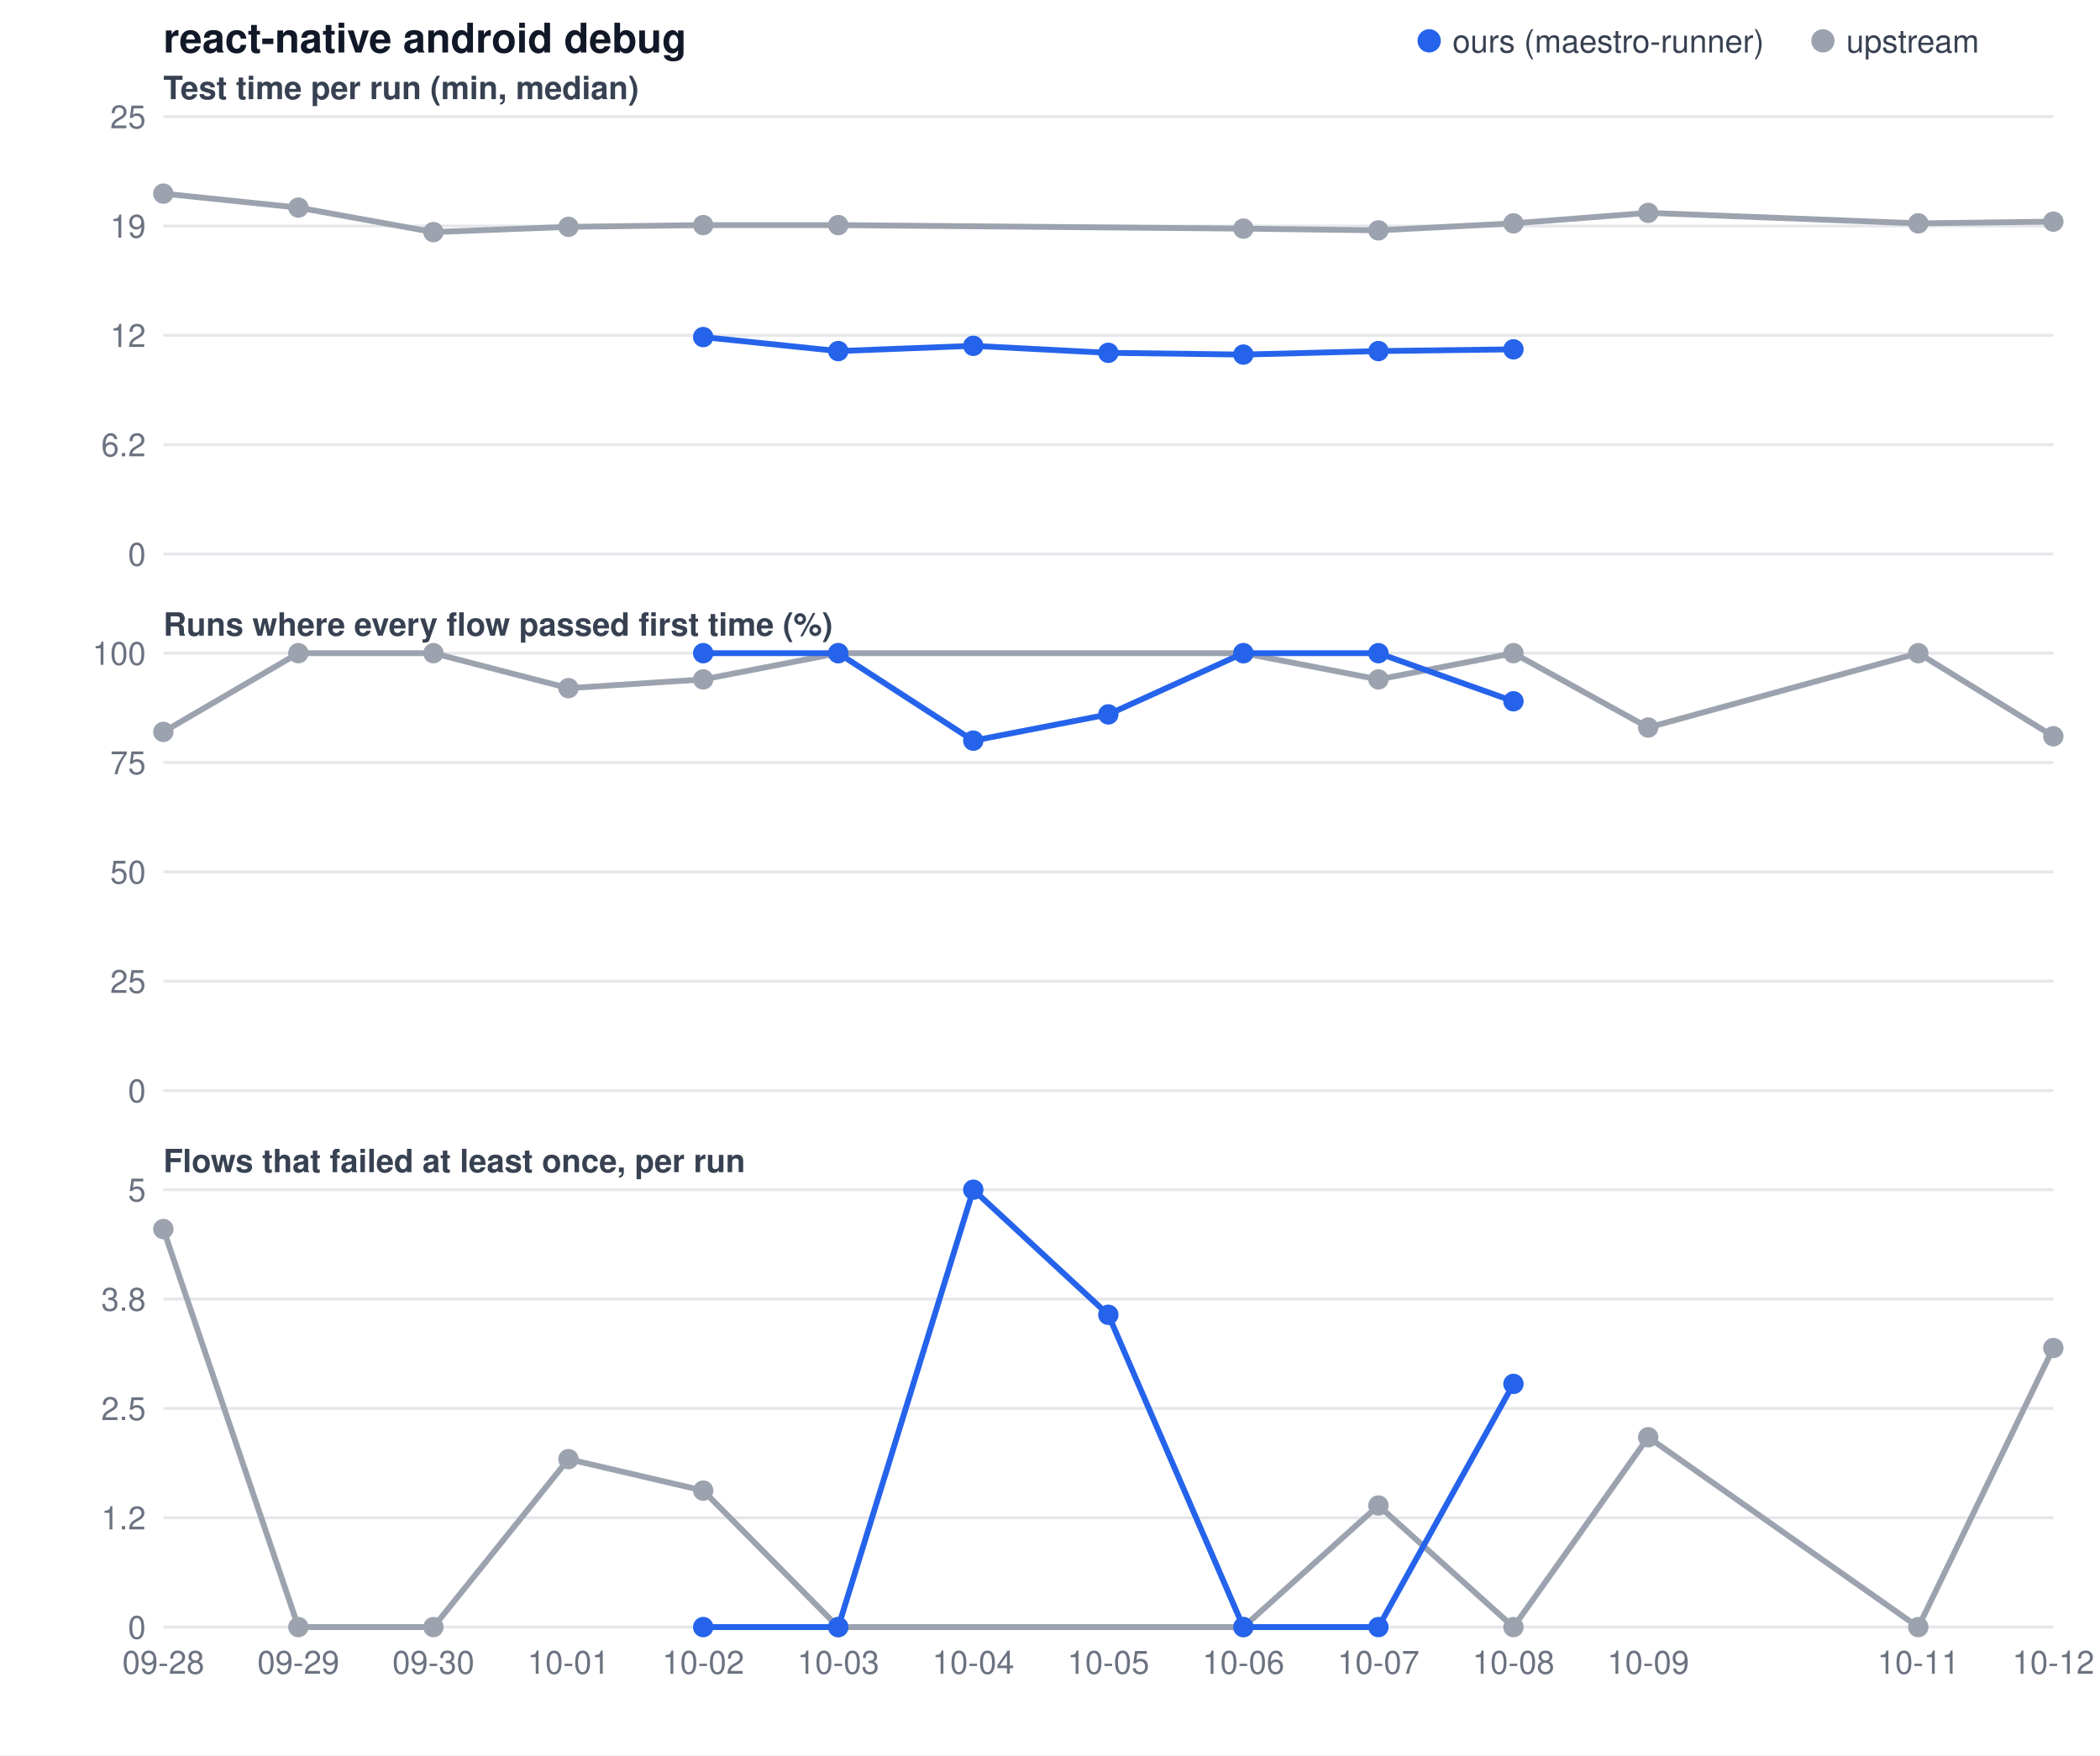
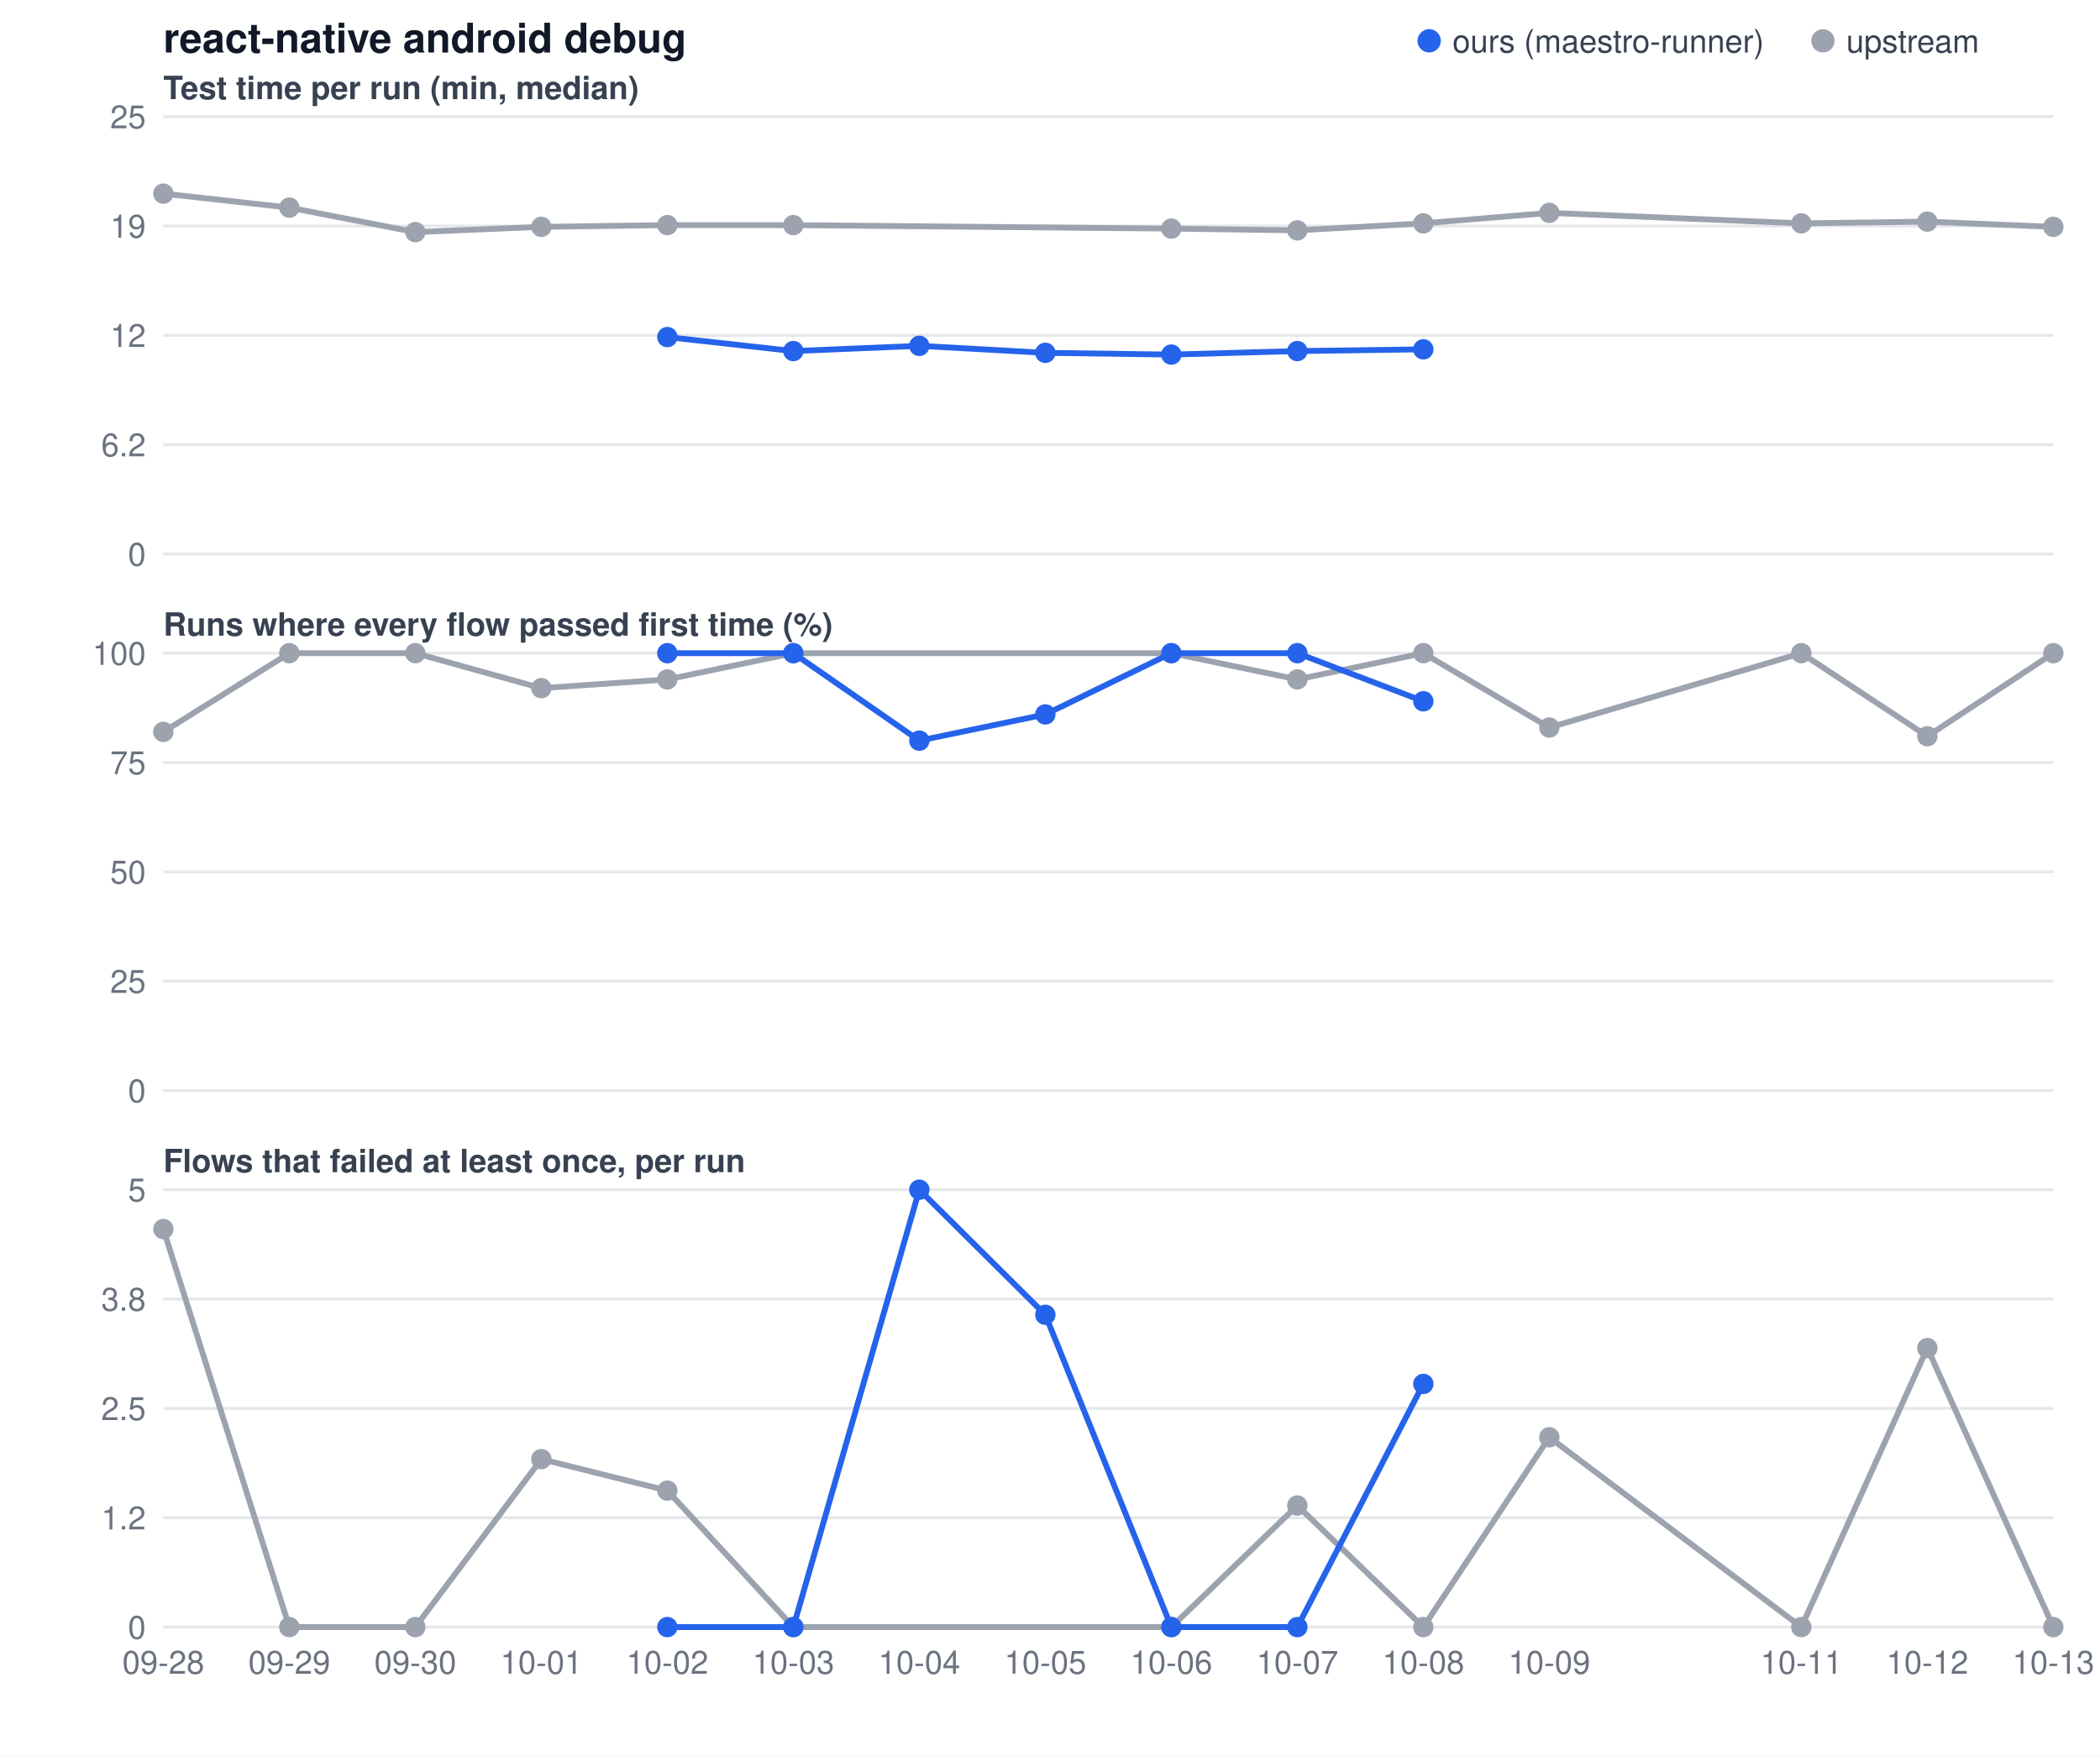
<svg xmlns="http://www.w3.org/2000/svg" width="720" height="602" font-family="-apple-system,Segoe UI,Helvetica,Arial,sans-serif" font-size="11">
  <rect width="100%" height="100%" fill="#ffffff" />
  <text x="56" y="18" font-size="14" font-weight="600" fill="#111827">react-native android debug</text>
  <circle cx="490" cy="14" r="4" fill="#2563eb" />
  <text x="498" y="18" fill="#374151">ours (maestro-runner)</text>
  <circle cx="625" cy="14" r="4" fill="#9ca3af" />
  <text x="633" y="18" fill="#374151">upstream</text>
  <text x="56" y="34" fill="#374151" font-weight="600">Test time per run (min, median)</text>
  <line x1="56" x2="704" y1="190.0" y2="190.0" stroke="#e5e7eb" />
  <text x="50" y="194.0" text-anchor="end" fill="#6b7280">0</text>
  <line x1="56" x2="704" y1="152.5" y2="152.5" stroke="#e5e7eb" />
  <text x="50" y="156.5" text-anchor="end" fill="#6b7280">6.2</text>
  <line x1="56" x2="704" y1="115.0" y2="115.0" stroke="#e5e7eb" />
  <text x="50" y="119.0" text-anchor="end" fill="#6b7280">12</text>
  <line x1="56" x2="704" y1="77.5" y2="77.5" stroke="#e5e7eb" />
  <text x="50" y="81.5" text-anchor="end" fill="#6b7280">19</text>
  <line x1="56" x2="704" y1="40.0" y2="40.0" stroke="#e5e7eb" />
  <text x="50" y="44.0" text-anchor="end" fill="#6b7280">25</text>
-   <polyline fill="none" stroke="#9ca3af" stroke-width="2" points="56.0,66.4 102.3,71.2 148.6,79.6 194.9,77.8 241.1,77.2 287.4,77.2 426.3,78.4 472.6,79.0 518.9,76.6 565.1,73.0 657.7,76.6 704.0,76.0" />
+   <polyline fill="none" stroke="#9ca3af" stroke-width="2" points="56.0,66.4 99.2,71.2 142.4,79.6 185.6,77.8 228.8,77.2 272.0,77.2 401.6,78.4 444.8,79.0 488.0,76.6 531.2,73.0 617.6,76.6 660.8,76.0 704.0,77.8" />
  <circle cx="56.0" cy="66.4" r="3.5" fill="#9ca3af" />
-   <circle cx="102.3" cy="71.2" r="3.5" fill="#9ca3af" />
-   <circle cx="148.6" cy="79.6" r="3.5" fill="#9ca3af" />
-   <circle cx="194.9" cy="77.8" r="3.5" fill="#9ca3af" />
-   <circle cx="241.1" cy="77.2" r="3.5" fill="#9ca3af" />
-   <circle cx="287.4" cy="77.2" r="3.5" fill="#9ca3af" />
-   <circle cx="426.3" cy="78.4" r="3.5" fill="#9ca3af" />
-   <circle cx="472.6" cy="79.0" r="3.5" fill="#9ca3af" />
-   <circle cx="518.9" cy="76.6" r="3.5" fill="#9ca3af" />
-   <circle cx="565.1" cy="73.0" r="3.5" fill="#9ca3af" />
-   <circle cx="657.7" cy="76.6" r="3.5" fill="#9ca3af" />
-   <circle cx="704.0" cy="76.0" r="3.5" fill="#9ca3af" />
-   <polyline fill="none" stroke="#2563eb" stroke-width="2" points="241.1,115.6 287.4,120.4 333.7,118.6 380.0,121.0 426.3,121.6 472.6,120.4 518.9,119.8" />
-   <circle cx="241.1" cy="115.6" r="3.5" fill="#2563eb" />
-   <circle cx="287.4" cy="120.4" r="3.5" fill="#2563eb" />
-   <circle cx="333.7" cy="118.6" r="3.5" fill="#2563eb" />
-   <circle cx="380.0" cy="121.0" r="3.5" fill="#2563eb" />
-   <circle cx="426.3" cy="121.6" r="3.5" fill="#2563eb" />
-   <circle cx="472.6" cy="120.4" r="3.5" fill="#2563eb" />
-   <circle cx="518.9" cy="119.8" r="3.5" fill="#2563eb" />
+   <circle cx="99.2" cy="71.2" r="3.5" fill="#9ca3af" />
+   <circle cx="142.4" cy="79.6" r="3.5" fill="#9ca3af" />
+   <circle cx="185.6" cy="77.8" r="3.5" fill="#9ca3af" />
+   <circle cx="228.8" cy="77.2" r="3.5" fill="#9ca3af" />
+   <circle cx="272.0" cy="77.2" r="3.5" fill="#9ca3af" />
+   <circle cx="401.6" cy="78.4" r="3.5" fill="#9ca3af" />
+   <circle cx="444.8" cy="79.0" r="3.5" fill="#9ca3af" />
+   <circle cx="488.0" cy="76.6" r="3.5" fill="#9ca3af" />
+   <circle cx="531.2" cy="73.0" r="3.5" fill="#9ca3af" />
+   <circle cx="617.6" cy="76.6" r="3.5" fill="#9ca3af" />
+   <circle cx="660.8" cy="76.0" r="3.5" fill="#9ca3af" />
+   <circle cx="704.0" cy="77.8" r="3.5" fill="#9ca3af" />
+   <polyline fill="none" stroke="#2563eb" stroke-width="2" points="228.8,115.6 272.0,120.4 315.2,118.6 358.4,121.0 401.6,121.6 444.8,120.4 488.0,119.8" />
+   <circle cx="228.8" cy="115.6" r="3.5" fill="#2563eb" />
+   <circle cx="272.0" cy="120.4" r="3.5" fill="#2563eb" />
+   <circle cx="315.2" cy="118.6" r="3.5" fill="#2563eb" />
+   <circle cx="358.4" cy="121.0" r="3.5" fill="#2563eb" />
+   <circle cx="401.6" cy="121.6" r="3.5" fill="#2563eb" />
+   <circle cx="444.8" cy="120.4" r="3.5" fill="#2563eb" />
+   <circle cx="488.0" cy="119.8" r="3.5" fill="#2563eb" />
  <text x="56" y="218" fill="#374151" font-weight="600">Runs where every flow passed first time (%)</text>
  <line x1="56" x2="704" y1="374.0" y2="374.0" stroke="#e5e7eb" />
  <text x="50" y="378.0" text-anchor="end" fill="#6b7280">0</text>
  <line x1="56" x2="704" y1="336.5" y2="336.5" stroke="#e5e7eb" />
  <text x="50" y="340.5" text-anchor="end" fill="#6b7280">25</text>
  <line x1="56" x2="704" y1="299.0" y2="299.0" stroke="#e5e7eb" />
  <text x="50" y="303.0" text-anchor="end" fill="#6b7280">50</text>
  <line x1="56" x2="704" y1="261.5" y2="261.5" stroke="#e5e7eb" />
  <text x="50" y="265.5" text-anchor="end" fill="#6b7280">75</text>
  <line x1="56" x2="704" y1="224.0" y2="224.0" stroke="#e5e7eb" />
  <text x="50" y="228.0" text-anchor="end" fill="#6b7280">100</text>
-   <polyline fill="none" stroke="#9ca3af" stroke-width="2" points="56.0,251.0 102.3,224.0 148.6,224.0 194.9,236.0 241.1,233.0 287.4,224.0 426.3,224.0 472.6,233.0 518.9,224.0 565.1,249.5 657.7,224.0 704.0,252.5" />
+   <polyline fill="none" stroke="#9ca3af" stroke-width="2" points="56.0,251.0 99.2,224.0 142.4,224.0 185.6,236.0 228.8,233.0 272.0,224.0 401.6,224.0 444.8,233.0 488.0,224.0 531.2,249.5 617.6,224.0 660.8,252.5 704.0,224.0" />
  <circle cx="56.0" cy="251.0" r="3.5" fill="#9ca3af" />
-   <circle cx="102.3" cy="224.0" r="3.5" fill="#9ca3af" />
-   <circle cx="148.6" cy="224.0" r="3.5" fill="#9ca3af" />
-   <circle cx="194.9" cy="236.0" r="3.5" fill="#9ca3af" />
-   <circle cx="241.1" cy="233.0" r="3.5" fill="#9ca3af" />
-   <circle cx="287.4" cy="224.0" r="3.5" fill="#9ca3af" />
-   <circle cx="426.3" cy="224.0" r="3.5" fill="#9ca3af" />
-   <circle cx="472.6" cy="233.0" r="3.5" fill="#9ca3af" />
-   <circle cx="518.9" cy="224.0" r="3.5" fill="#9ca3af" />
-   <circle cx="565.1" cy="249.5" r="3.5" fill="#9ca3af" />
-   <circle cx="657.7" cy="224.0" r="3.5" fill="#9ca3af" />
-   <circle cx="704.0" cy="252.5" r="3.5" fill="#9ca3af" />
-   <polyline fill="none" stroke="#2563eb" stroke-width="2" points="241.1,224.0 287.4,224.0 333.7,254.0 380.0,245.0 426.3,224.0 472.6,224.0 518.9,240.5" />
-   <circle cx="241.1" cy="224.0" r="3.5" fill="#2563eb" />
-   <circle cx="287.4" cy="224.0" r="3.5" fill="#2563eb" />
-   <circle cx="333.7" cy="254.0" r="3.5" fill="#2563eb" />
-   <circle cx="380.0" cy="245.0" r="3.5" fill="#2563eb" />
-   <circle cx="426.3" cy="224.0" r="3.5" fill="#2563eb" />
-   <circle cx="472.6" cy="224.0" r="3.5" fill="#2563eb" />
-   <circle cx="518.9" cy="240.5" r="3.5" fill="#2563eb" />
+   <circle cx="99.2" cy="224.0" r="3.5" fill="#9ca3af" />
+   <circle cx="142.4" cy="224.0" r="3.5" fill="#9ca3af" />
+   <circle cx="185.6" cy="236.0" r="3.5" fill="#9ca3af" />
+   <circle cx="228.8" cy="233.0" r="3.5" fill="#9ca3af" />
+   <circle cx="272.0" cy="224.0" r="3.5" fill="#9ca3af" />
+   <circle cx="401.6" cy="224.0" r="3.5" fill="#9ca3af" />
+   <circle cx="444.8" cy="233.0" r="3.5" fill="#9ca3af" />
+   <circle cx="488.0" cy="224.0" r="3.5" fill="#9ca3af" />
+   <circle cx="531.2" cy="249.5" r="3.5" fill="#9ca3af" />
+   <circle cx="617.6" cy="224.0" r="3.5" fill="#9ca3af" />
+   <circle cx="660.8" cy="252.5" r="3.5" fill="#9ca3af" />
+   <circle cx="704.0" cy="224.0" r="3.5" fill="#9ca3af" />
+   <polyline fill="none" stroke="#2563eb" stroke-width="2" points="228.8,224.0 272.0,224.0 315.2,254.0 358.4,245.0 401.6,224.0 444.8,224.0 488.0,240.5" />
+   <circle cx="228.8" cy="224.0" r="3.5" fill="#2563eb" />
+   <circle cx="272.0" cy="224.0" r="3.5" fill="#2563eb" />
+   <circle cx="315.2" cy="254.0" r="3.5" fill="#2563eb" />
+   <circle cx="358.4" cy="245.0" r="3.5" fill="#2563eb" />
+   <circle cx="401.6" cy="224.0" r="3.5" fill="#2563eb" />
+   <circle cx="444.8" cy="224.0" r="3.5" fill="#2563eb" />
+   <circle cx="488.0" cy="240.5" r="3.5" fill="#2563eb" />
  <text x="56" y="402" fill="#374151" font-weight="600">Flows that failed at least once, per run</text>
  <line x1="56" x2="704" y1="558.0" y2="558.0" stroke="#e5e7eb" />
  <text x="50" y="562.0" text-anchor="end" fill="#6b7280">0</text>
  <line x1="56" x2="704" y1="520.5" y2="520.5" stroke="#e5e7eb" />
  <text x="50" y="524.5" text-anchor="end" fill="#6b7280">1.2</text>
  <line x1="56" x2="704" y1="483.0" y2="483.0" stroke="#e5e7eb" />
  <text x="50" y="487.0" text-anchor="end" fill="#6b7280">2.5</text>
  <line x1="56" x2="704" y1="445.5" y2="445.5" stroke="#e5e7eb" />
  <text x="50" y="449.5" text-anchor="end" fill="#6b7280">3.8</text>
  <line x1="56" x2="704" y1="408.0" y2="408.0" stroke="#e5e7eb" />
  <text x="50" y="412.0" text-anchor="end" fill="#6b7280">5</text>
-   <polyline fill="none" stroke="#9ca3af" stroke-width="2" points="56.0,421.5 102.3,558.0 148.6,558.0 194.9,500.4 241.1,511.2 287.4,558.0 426.3,558.0 472.6,516.3 518.9,558.0 565.1,492.9 657.7,558.0 704.0,462.3" />
+   <polyline fill="none" stroke="#9ca3af" stroke-width="2" points="56.0,421.5 99.2,558.0 142.4,558.0 185.6,500.4 228.8,511.2 272.0,558.0 401.6,558.0 444.8,516.3 488.0,558.0 531.2,492.9 617.6,558.0 660.8,462.3 704.0,558.0" />
  <circle cx="56.0" cy="421.5" r="3.5" fill="#9ca3af" />
-   <circle cx="102.3" cy="558.0" r="3.5" fill="#9ca3af" />
-   <circle cx="148.6" cy="558.0" r="3.5" fill="#9ca3af" />
-   <circle cx="194.9" cy="500.4" r="3.5" fill="#9ca3af" />
-   <circle cx="241.1" cy="511.2" r="3.5" fill="#9ca3af" />
-   <circle cx="287.4" cy="558.0" r="3.5" fill="#9ca3af" />
-   <circle cx="426.3" cy="558.0" r="3.5" fill="#9ca3af" />
-   <circle cx="472.6" cy="516.3" r="3.5" fill="#9ca3af" />
-   <circle cx="518.9" cy="558.0" r="3.5" fill="#9ca3af" />
-   <circle cx="565.1" cy="492.9" r="3.5" fill="#9ca3af" />
-   <circle cx="657.7" cy="558.0" r="3.5" fill="#9ca3af" />
-   <circle cx="704.0" cy="462.3" r="3.5" fill="#9ca3af" />
-   <polyline fill="none" stroke="#2563eb" stroke-width="2" points="241.1,558.0 287.4,558.0 333.7,408.0 380.0,450.9 426.3,558.0 472.6,558.0 518.9,474.6" />
-   <circle cx="241.1" cy="558.0" r="3.5" fill="#2563eb" />
-   <circle cx="287.4" cy="558.0" r="3.5" fill="#2563eb" />
-   <circle cx="333.7" cy="408.0" r="3.5" fill="#2563eb" />
-   <circle cx="380.0" cy="450.9" r="3.5" fill="#2563eb" />
-   <circle cx="426.3" cy="558.0" r="3.5" fill="#2563eb" />
-   <circle cx="472.6" cy="558.0" r="3.5" fill="#2563eb" />
-   <circle cx="518.9" cy="474.6" r="3.5" fill="#2563eb" />
+   <circle cx="99.2" cy="558.0" r="3.5" fill="#9ca3af" />
+   <circle cx="142.4" cy="558.0" r="3.5" fill="#9ca3af" />
+   <circle cx="185.6" cy="500.4" r="3.5" fill="#9ca3af" />
+   <circle cx="228.8" cy="511.2" r="3.5" fill="#9ca3af" />
+   <circle cx="272.0" cy="558.0" r="3.5" fill="#9ca3af" />
+   <circle cx="401.6" cy="558.0" r="3.5" fill="#9ca3af" />
+   <circle cx="444.8" cy="516.3" r="3.5" fill="#9ca3af" />
+   <circle cx="488.0" cy="558.0" r="3.5" fill="#9ca3af" />
+   <circle cx="531.2" cy="492.9" r="3.5" fill="#9ca3af" />
+   <circle cx="617.6" cy="558.0" r="3.5" fill="#9ca3af" />
+   <circle cx="660.8" cy="462.3" r="3.5" fill="#9ca3af" />
+   <circle cx="704.0" cy="558.0" r="3.5" fill="#9ca3af" />
+   <polyline fill="none" stroke="#2563eb" stroke-width="2" points="228.8,558.0 272.0,558.0 315.2,408.0 358.4,450.9 401.6,558.0 444.8,558.0 488.0,474.6" />
+   <circle cx="228.8" cy="558.0" r="3.5" fill="#2563eb" />
+   <circle cx="272.0" cy="558.0" r="3.5" fill="#2563eb" />
+   <circle cx="315.2" cy="408.0" r="3.5" fill="#2563eb" />
+   <circle cx="358.4" cy="450.9" r="3.5" fill="#2563eb" />
+   <circle cx="401.6" cy="558.0" r="3.5" fill="#2563eb" />
+   <circle cx="444.8" cy="558.0" r="3.5" fill="#2563eb" />
+   <circle cx="488.0" cy="474.6" r="3.5" fill="#2563eb" />
  <text x="56.0" y="574" text-anchor="middle" fill="#6b7280">09-28</text>
-   <text x="102.3" y="574" text-anchor="middle" fill="#6b7280">09-29</text>
-   <text x="148.6" y="574" text-anchor="middle" fill="#6b7280">09-30</text>
-   <text x="194.9" y="574" text-anchor="middle" fill="#6b7280">10-01</text>
-   <text x="241.1" y="574" text-anchor="middle" fill="#6b7280">10-02</text>
-   <text x="287.4" y="574" text-anchor="middle" fill="#6b7280">10-03</text>
-   <text x="333.7" y="574" text-anchor="middle" fill="#6b7280">10-04</text>
-   <text x="380.0" y="574" text-anchor="middle" fill="#6b7280">10-05</text>
-   <text x="426.3" y="574" text-anchor="middle" fill="#6b7280">10-06</text>
-   <text x="472.6" y="574" text-anchor="middle" fill="#6b7280">10-07</text>
-   <text x="518.9" y="574" text-anchor="middle" fill="#6b7280">10-08</text>
-   <text x="565.1" y="574" text-anchor="middle" fill="#6b7280">10-09</text>
-   <text x="657.7" y="574" text-anchor="middle" fill="#6b7280">10-11</text>
-   <text x="704.0" y="574" text-anchor="middle" fill="#6b7280">10-12</text>
+   <text x="99.2" y="574" text-anchor="middle" fill="#6b7280">09-29</text>
+   <text x="142.4" y="574" text-anchor="middle" fill="#6b7280">09-30</text>
+   <text x="185.6" y="574" text-anchor="middle" fill="#6b7280">10-01</text>
+   <text x="228.8" y="574" text-anchor="middle" fill="#6b7280">10-02</text>
+   <text x="272.0" y="574" text-anchor="middle" fill="#6b7280">10-03</text>
+   <text x="315.2" y="574" text-anchor="middle" fill="#6b7280">10-04</text>
+   <text x="358.4" y="574" text-anchor="middle" fill="#6b7280">10-05</text>
+   <text x="401.6" y="574" text-anchor="middle" fill="#6b7280">10-06</text>
+   <text x="444.8" y="574" text-anchor="middle" fill="#6b7280">10-07</text>
+   <text x="488.0" y="574" text-anchor="middle" fill="#6b7280">10-08</text>
+   <text x="531.2" y="574" text-anchor="middle" fill="#6b7280">10-09</text>
+   <text x="617.6" y="574" text-anchor="middle" fill="#6b7280">10-11</text>
+   <text x="660.8" y="574" text-anchor="middle" fill="#6b7280">10-12</text>
+   <text x="704.0" y="574" text-anchor="middle" fill="#6b7280">10-13</text>
</svg>
